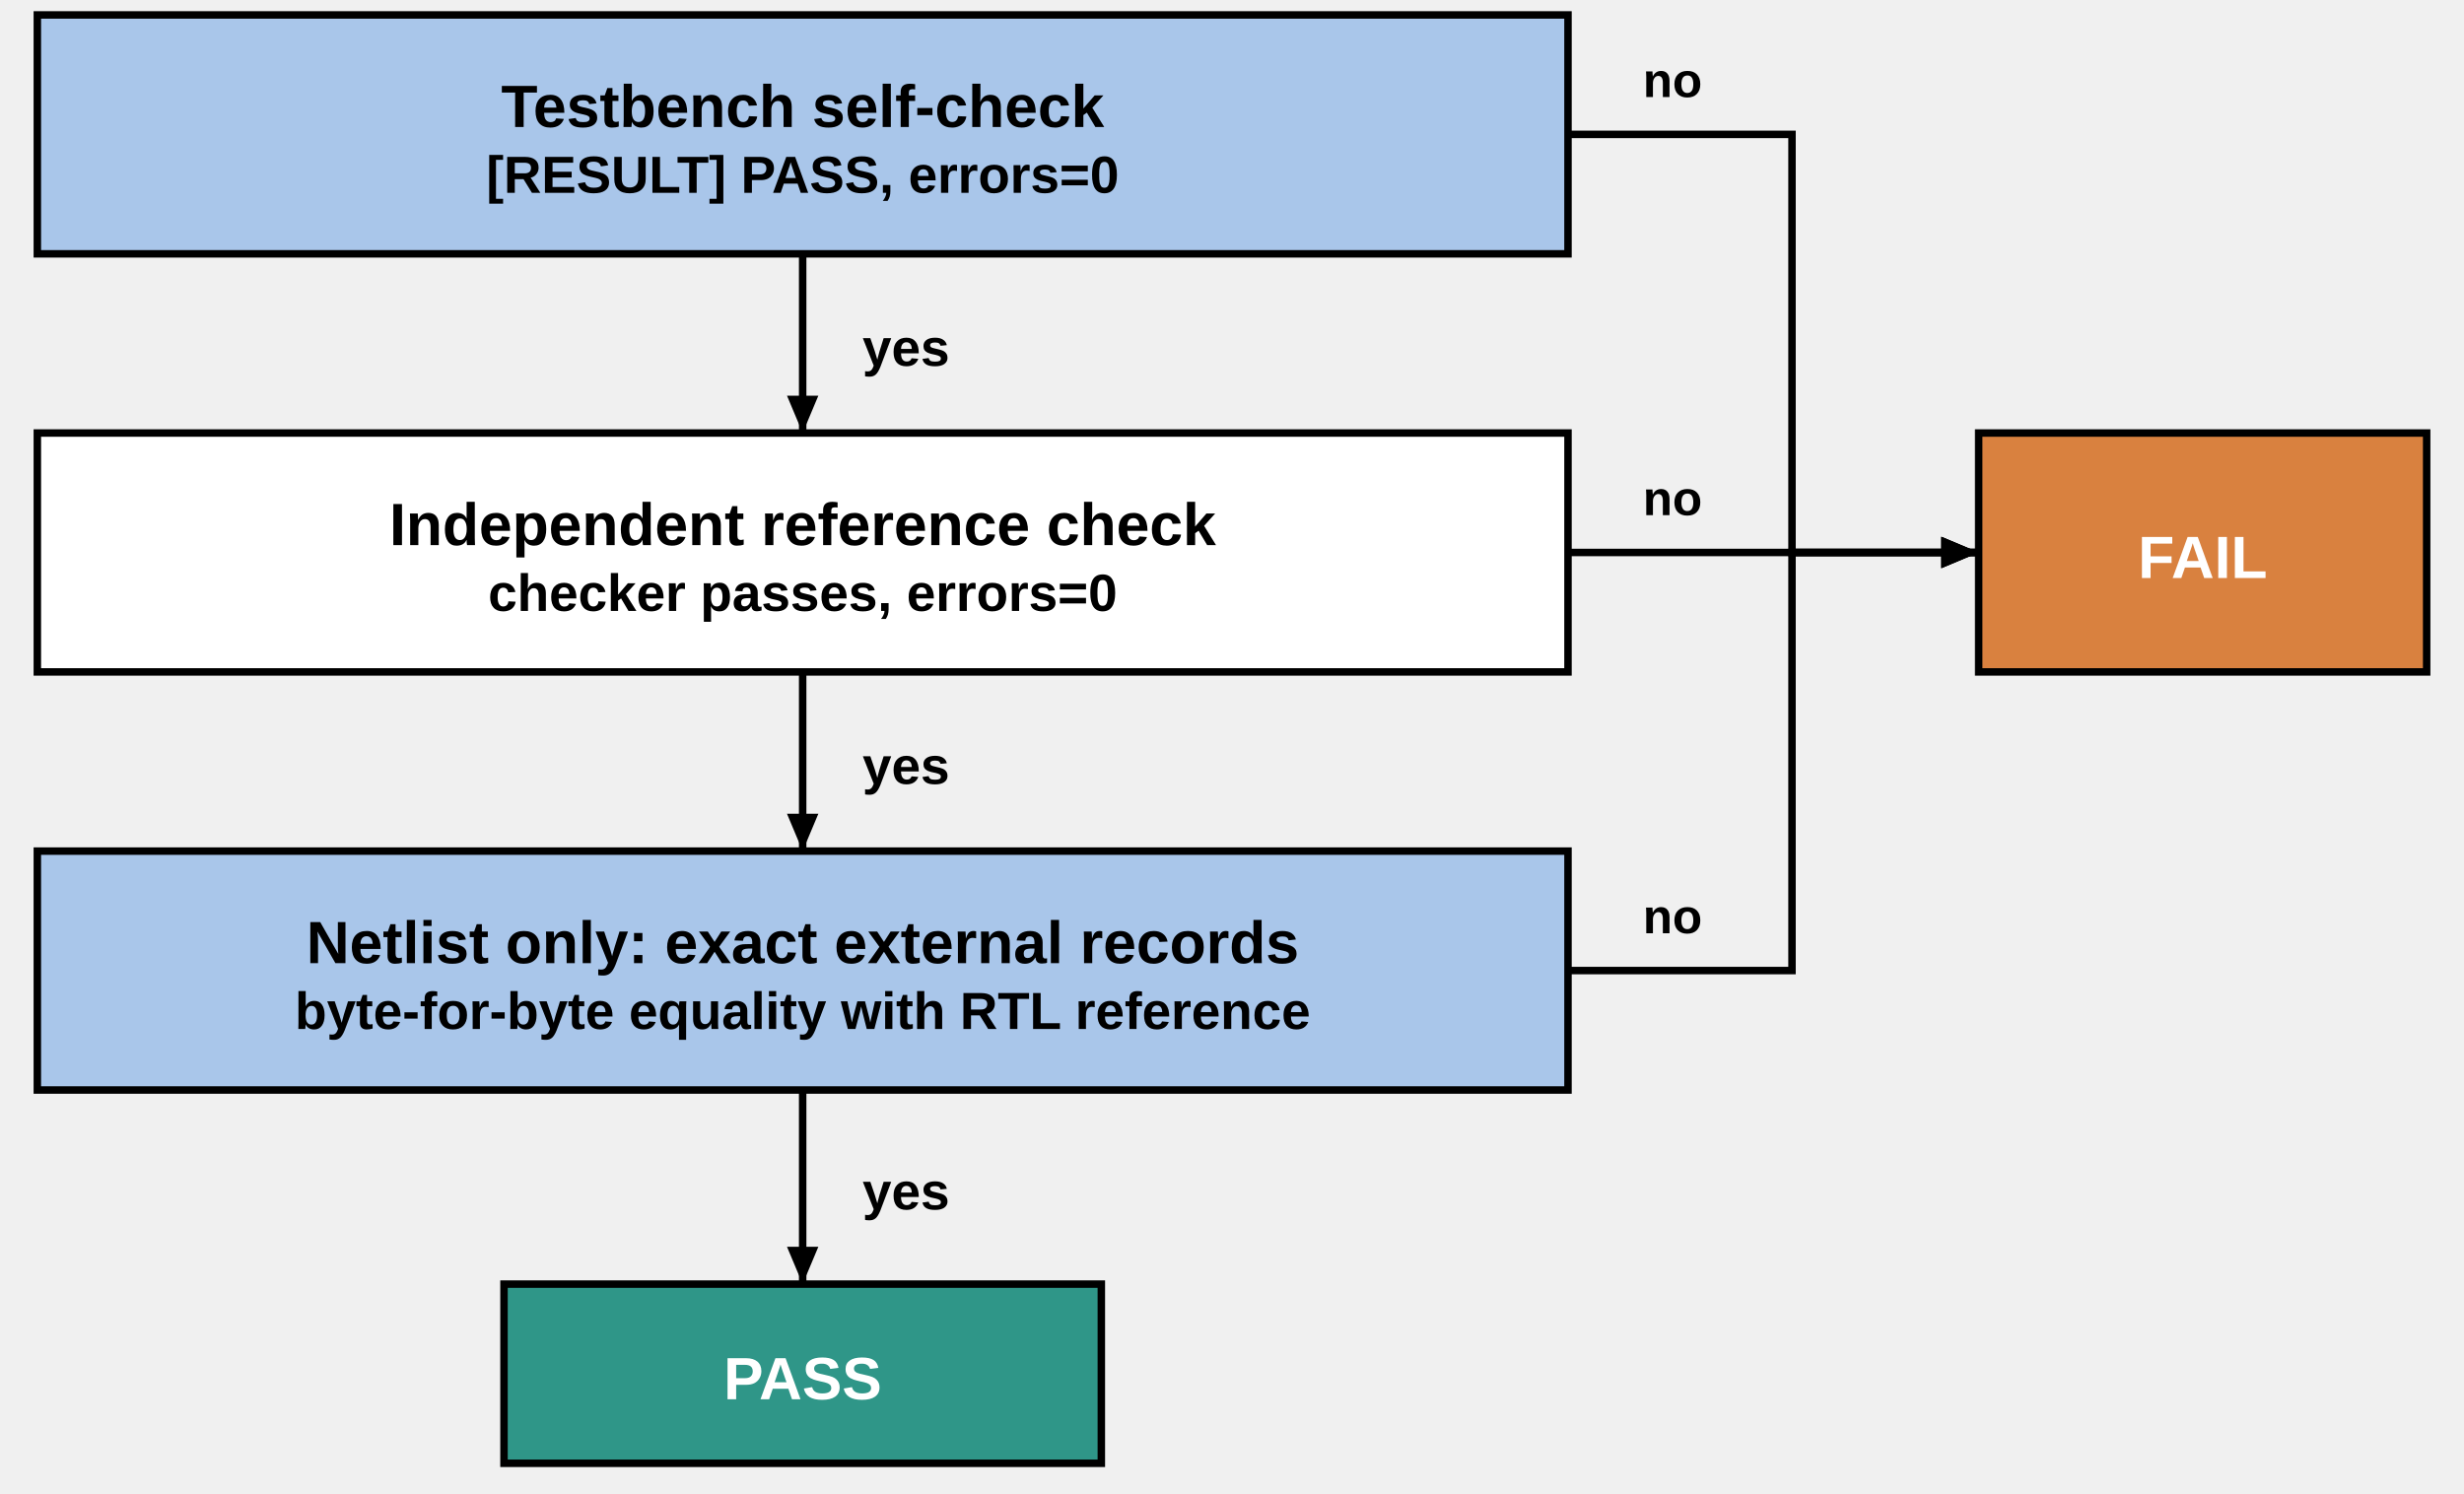
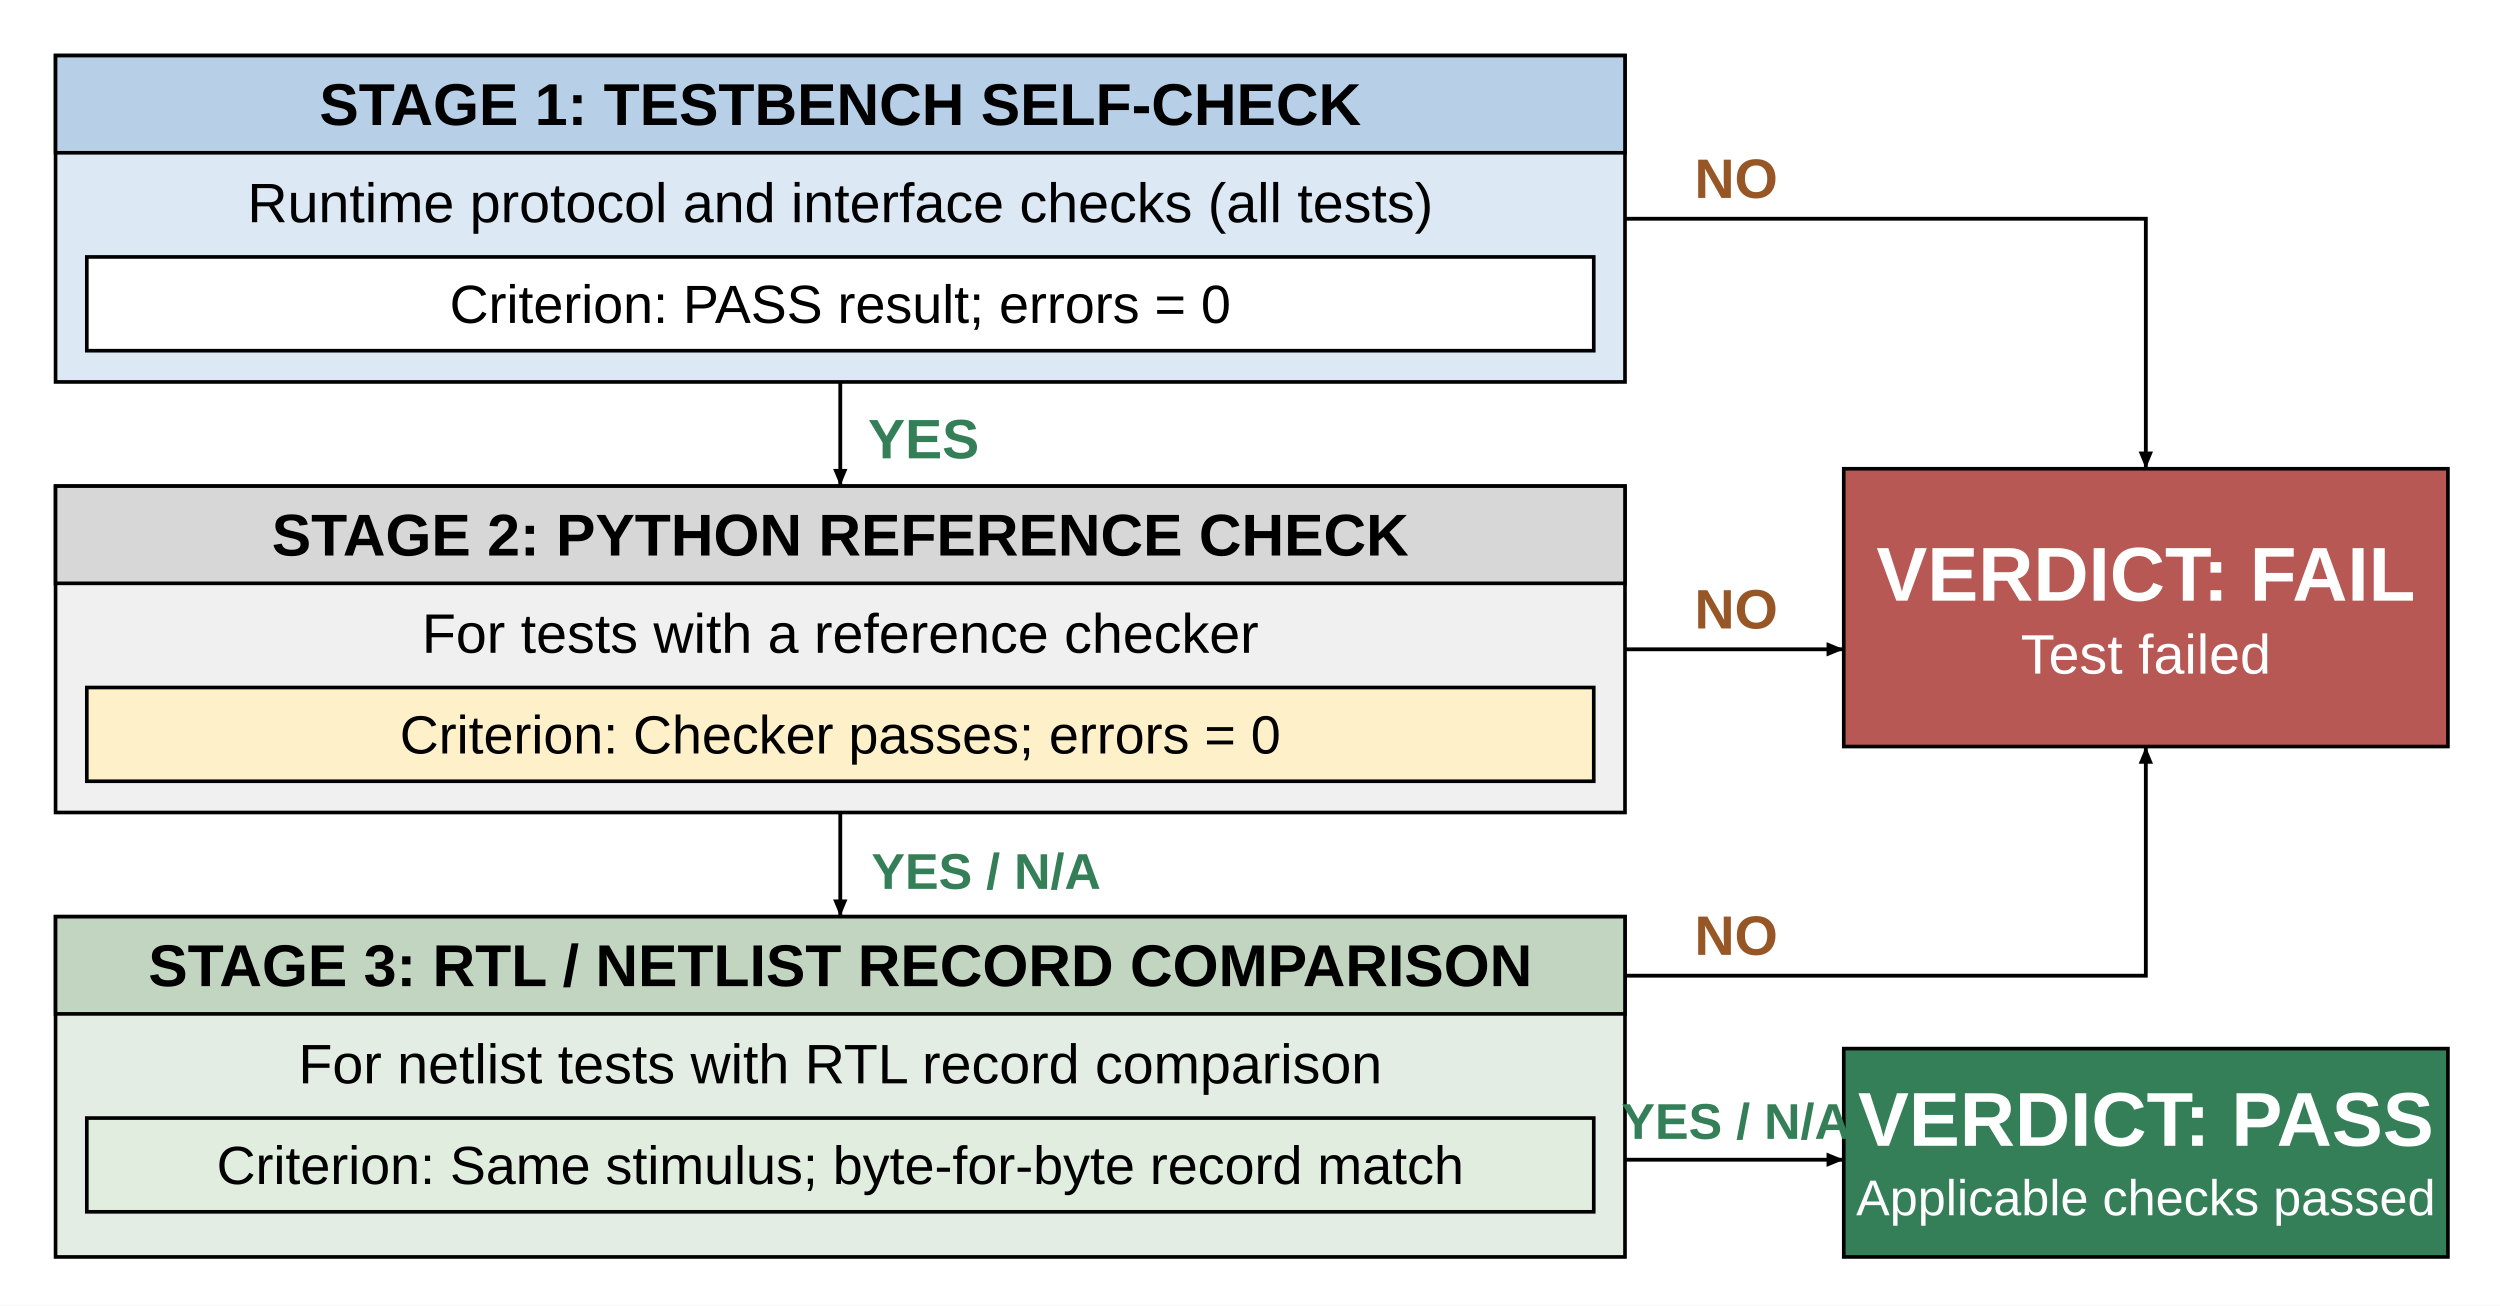
- <svg xmlns="http://www.w3.org/2000/svg" width="330pt" height="200pt" viewBox="0 0 330 200">
-   <style>text { font-family: Arial, Helvetica, sans-serif; }</style>
-   <rect x="5.00" y="2.00" width="205.00" height="32.00" rx="0" fill="#A9C6EA" stroke="#000" stroke-width="1.0" />
-   <text x="107.50" y="17.01" font-size="8.0" text-anchor="middle" fill="#000000" font-weight="bold">Testbench self-check</text>
-   <text x="107.50" y="25.83" font-size="7.0" text-anchor="middle" fill="#000000" font-weight="bold">[RESULT] PASS, errors=0</text>
-   <rect x="5.00" y="58.00" width="205.00" height="32.00" rx="0" fill="#FFFFFF" stroke="#000" stroke-width="1.0" />
-   <text x="107.50" y="73.01" font-size="8.0" text-anchor="middle" fill="#000000" font-weight="bold">Independent reference check</text>
-   <text x="107.50" y="81.83" font-size="7.0" text-anchor="middle" fill="#000000" font-weight="bold">checker passes, errors=0</text>
-   <rect x="5.00" y="114.00" width="205.00" height="32.00" rx="0" fill="#A9C6EA" stroke="#000" stroke-width="1.0" />
-   <text x="107.50" y="129.01" font-size="8.0" text-anchor="middle" fill="#000000" font-weight="bold">Netlist only: exact external records</text>
-   <text x="107.50" y="137.83" font-size="7.0" text-anchor="middle" fill="#000000" font-weight="bold">byte-for-byte equality with RTL reference</text>
-   <rect x="67.50" y="172.00" width="80.00" height="24.00" rx="0" fill="#2F9688" stroke="#000" stroke-width="1.0" />
-   <text x="107.50" y="187.42" font-size="8.0" text-anchor="middle" fill="#FFFFFF" font-weight="bold">PASS</text>
-   <rect x="265.00" y="58.00" width="60.00" height="32.00" rx="0" fill="#D9813F" stroke="#000" stroke-width="1.0" />
-   <text x="295.00" y="77.42" font-size="8.0" text-anchor="middle" fill="#FFFFFF" font-weight="bold">FAIL</text>
-   <path d="M 107.50 34.00 L 107.50 58.00" fill="none" stroke="#000" stroke-width="1.0" />
-   <polygon points="107.50,58.00 105.40,53.00 109.60,53.00" fill="#000" />
-   <text x="115.50" y="49.00" font-size="7.0" text-anchor="start" fill="#000" font-weight="bold">yes</text>
-   <path d="M 107.50 90.00 L 107.50 114.00" fill="none" stroke="#000" stroke-width="1.0" />
-   <polygon points="107.50,114.00 105.40,109.00 109.60,109.00" fill="#000" />
-   <text x="115.50" y="105.00" font-size="7.0" text-anchor="start" fill="#000" font-weight="bold">yes</text>
-   <path d="M 107.50 146.00 L 107.50 172.00" fill="none" stroke="#000" stroke-width="1.0" />
-   <polygon points="107.50,172.00 105.40,167.00 109.60,167.00" fill="#000" />
-   <text x="115.50" y="162.00" font-size="7.0" text-anchor="start" fill="#000" font-weight="bold">yes</text>
-   <path d="M 210.00 18.00 L 240.00 18.00 L 240.00 74.00 L 265.00 74.00" fill="none" stroke="#000" stroke-width="1.0" />
-   <polygon points="265.00,74.00 260.00,76.10 260.00,71.90" fill="#000" />
-   <text x="224.00" y="13.00" font-size="6.5" text-anchor="middle" fill="#000" font-weight="bold">no</text>
-   <path d="M 210.00 74.00 L 240.00 74.00 L 240.00 74.00 L 265.00 74.00" fill="none" stroke="#000" stroke-width="1.0" />
-   <polygon points="265.00,74.00 260.00,76.10 260.00,71.90" fill="#000" />
-   <text x="224.00" y="69.00" font-size="6.5" text-anchor="middle" fill="#000" font-weight="bold">no</text>
-   <path d="M 210.00 130.00 L 240.00 130.00 L 240.00 74.00 L 265.00 74.00" fill="none" stroke="#000" stroke-width="1.0" />
-   <polygon points="265.00,74.00 260.00,76.10 260.00,71.90" fill="#000" />
-   <text x="224.00" y="125.00" font-size="6.5" text-anchor="middle" fill="#000" font-weight="bold">no</text>
+ <svg xmlns="http://www.w3.org/2000/svg" viewBox="0 0 720 376" width="720" height="376">
+   <defs>
+     <marker id="arr-blk" viewBox="0 0 8 8" refX="7" refY="4" markerWidth="6" markerHeight="6" orient="auto-start-reverse">
+       <path d="M 1 1.5 L 7 4 L 1 6.5 z" fill="#000000" />
+     </marker>
+     <marker id="arr-green" viewBox="0 0 8 8" refX="7" refY="4" markerWidth="6" markerHeight="6" orient="auto-start-reverse">
+       <path d="M 1 1.5 L 7 4 L 1 6.5 z" fill="#2F9688" />
+     </marker>
+     <marker id="arr-orange" viewBox="0 0 8 8" refX="7" refY="4" markerWidth="6" markerHeight="6" orient="auto-start-reverse">
+       <path d="M 1 1.5 L 7 4 L 1 6.5 z" fill="#D9813F" />
+     </marker>
+     <marker id="arr-gray" viewBox="0 0 8 8" refX="7" refY="4" markerWidth="5" markerHeight="5" orient="auto-start-reverse">
+       <path d="M 1 1.5 L 7 4 L 1 6.5 z" fill="#666666" />
+     </marker>
+   </defs>
+   <style>
+     text {
+       font-family: Arial, Helvetica, sans-serif;
+       text-rendering: geometricPrecision;
+     }
+   </style>
+   <rect width="100%" height="100%" fill="#ffffff" />
+   <style>text {font-family:'Arial Narrow',Arial,sans-serif;}</style>
+   <rect x="16" y="16" width="452" height="94" fill="#DCE8F4" stroke="#000000" stroke-width="1.05" />
+   <rect x="16" y="16" width="452" height="28" fill="#B7CFE7" stroke="#000000" stroke-width="1.05" />
+   <text x="242" y="36" font-size="17" font-weight="bold" fill="#000000" text-anchor="middle">STAGE 1: TESTBENCH SELF-CHECK</text>
+   <text x="242" y="64" font-size="16" font-weight="normal" fill="#000000" text-anchor="middle">Runtime protocol and interface checks (all tests)</text>
+   <rect x="25" y="74" width="434" height="27" fill="#FFFFFF" stroke="#000000" stroke-width="1.05" />
+   <text x="242" y="93" font-size="15.5" font-weight="normal" fill="#000000" text-anchor="middle">Criterion: PASS result; errors = 0</text>
+   <rect x="16" y="140" width="452" height="94" fill="#F0F0F0" stroke="#000000" stroke-width="1.05" />
+   <rect x="16" y="140" width="452" height="28" fill="#D7D7D7" stroke="#000000" stroke-width="1.05" />
+   <text x="242" y="160" font-size="17" font-weight="bold" fill="#000000" text-anchor="middle">STAGE 2: PYTHON REFERENCE CHECK</text>
+   <text x="242" y="188" font-size="16" font-weight="normal" fill="#000000" text-anchor="middle">For tests with a reference checker</text>
+   <rect x="25" y="198" width="434" height="27" fill="#FEF0C9" stroke="#000000" stroke-width="1.05" />
+   <text x="242" y="217" font-size="15.5" font-weight="normal" fill="#000000" text-anchor="middle">Criterion: Checker passes; errors = 0</text>
+   <rect x="16" y="264" width="452" height="98" fill="#E3EDE4" stroke="#000000" stroke-width="1.05" />
+   <rect x="16" y="264" width="452" height="28" fill="#C2D5C1" stroke="#000000" stroke-width="1.05" />
+   <text x="242" y="284" font-size="17" font-weight="bold" fill="#000000" text-anchor="middle">STAGE 3: RTL / NETLIST RECORD COMPARISON</text>
+   <text x="242" y="312" font-size="16" font-weight="normal" fill="#000000" text-anchor="middle">For netlist tests with RTL record comparison</text>
+   <rect x="25" y="322" width="434" height="27" fill="#E0EDDF" stroke="#000000" stroke-width="1.05" />
+   <text x="242" y="341" font-size="15.5" font-weight="normal" fill="#000000" text-anchor="middle">Criterion: Same stimulus; byte-for-byte record match</text>
+   <rect x="531" y="135" width="174" height="80" fill="#B75854" stroke="#000000" stroke-width="1.05" />
+   <text x="618" y="173" font-size="22" font-weight="bold" fill="#FFFFFF" text-anchor="middle">VERDICT: FAIL</text>
+   <text x="618" y="194" font-size="16" font-weight="normal" fill="#FFFFFF" text-anchor="middle">Test failed</text>
+   <rect x="531" y="302" width="174" height="60" fill="#347F58" stroke="#000000" stroke-width="1.05" />
+   <text x="618" y="330" font-size="22" font-weight="bold" fill="#FFFFFF" text-anchor="middle">VERDICT: PASS</text>
+   <text x="618" y="350" font-size="14.5" font-weight="normal" fill="#FFFFFF" text-anchor="middle">Applicable checks passed</text>
+   <path d="M 242 110 L 242 140" fill="none" stroke="#000000" stroke-width="1.1" marker-end="url(#arr-blk)" />
+   <text x="266" y="132" font-size="16" font-weight="bold" fill="#347F58" text-anchor="middle">YES</text>
+   <path d="M 242 234 L 242 264" fill="none" stroke="#000000" stroke-width="1.1" marker-end="url(#arr-blk)" />
+   <text x="284" y="256" font-size="14.5" font-weight="bold" fill="#347F58" text-anchor="middle">YES / N/A</text>
+   <path d="M 468 63 L 618 63 L 618 135" fill="none" stroke="#000000" stroke-width="1.1" marker-end="url(#arr-blk)" />
+   <text x="500" y="57" font-size="16" font-weight="bold" fill="#965625" text-anchor="middle">NO</text>
+   <path d="M 468 187 L 531 187" fill="none" stroke="#000000" stroke-width="1.1" marker-end="url(#arr-blk)" />
+   <text x="500" y="181" font-size="16" font-weight="bold" fill="#965625" text-anchor="middle">NO</text>
+   <path d="M 468 281 L 618 281 L 618 215" fill="none" stroke="#000000" stroke-width="1.1" marker-end="url(#arr-blk)" />
+   <text x="500" y="275" font-size="16" font-weight="bold" fill="#965625" text-anchor="middle">NO</text>
+   <path d="M 468 334 L 531 334" fill="none" stroke="#000000" stroke-width="1.1" marker-end="url(#arr-blk)" />
+   <text x="500" y="328" font-size="14.5" font-weight="bold" fill="#347F58" text-anchor="middle">YES / N/A</text>
</svg>
